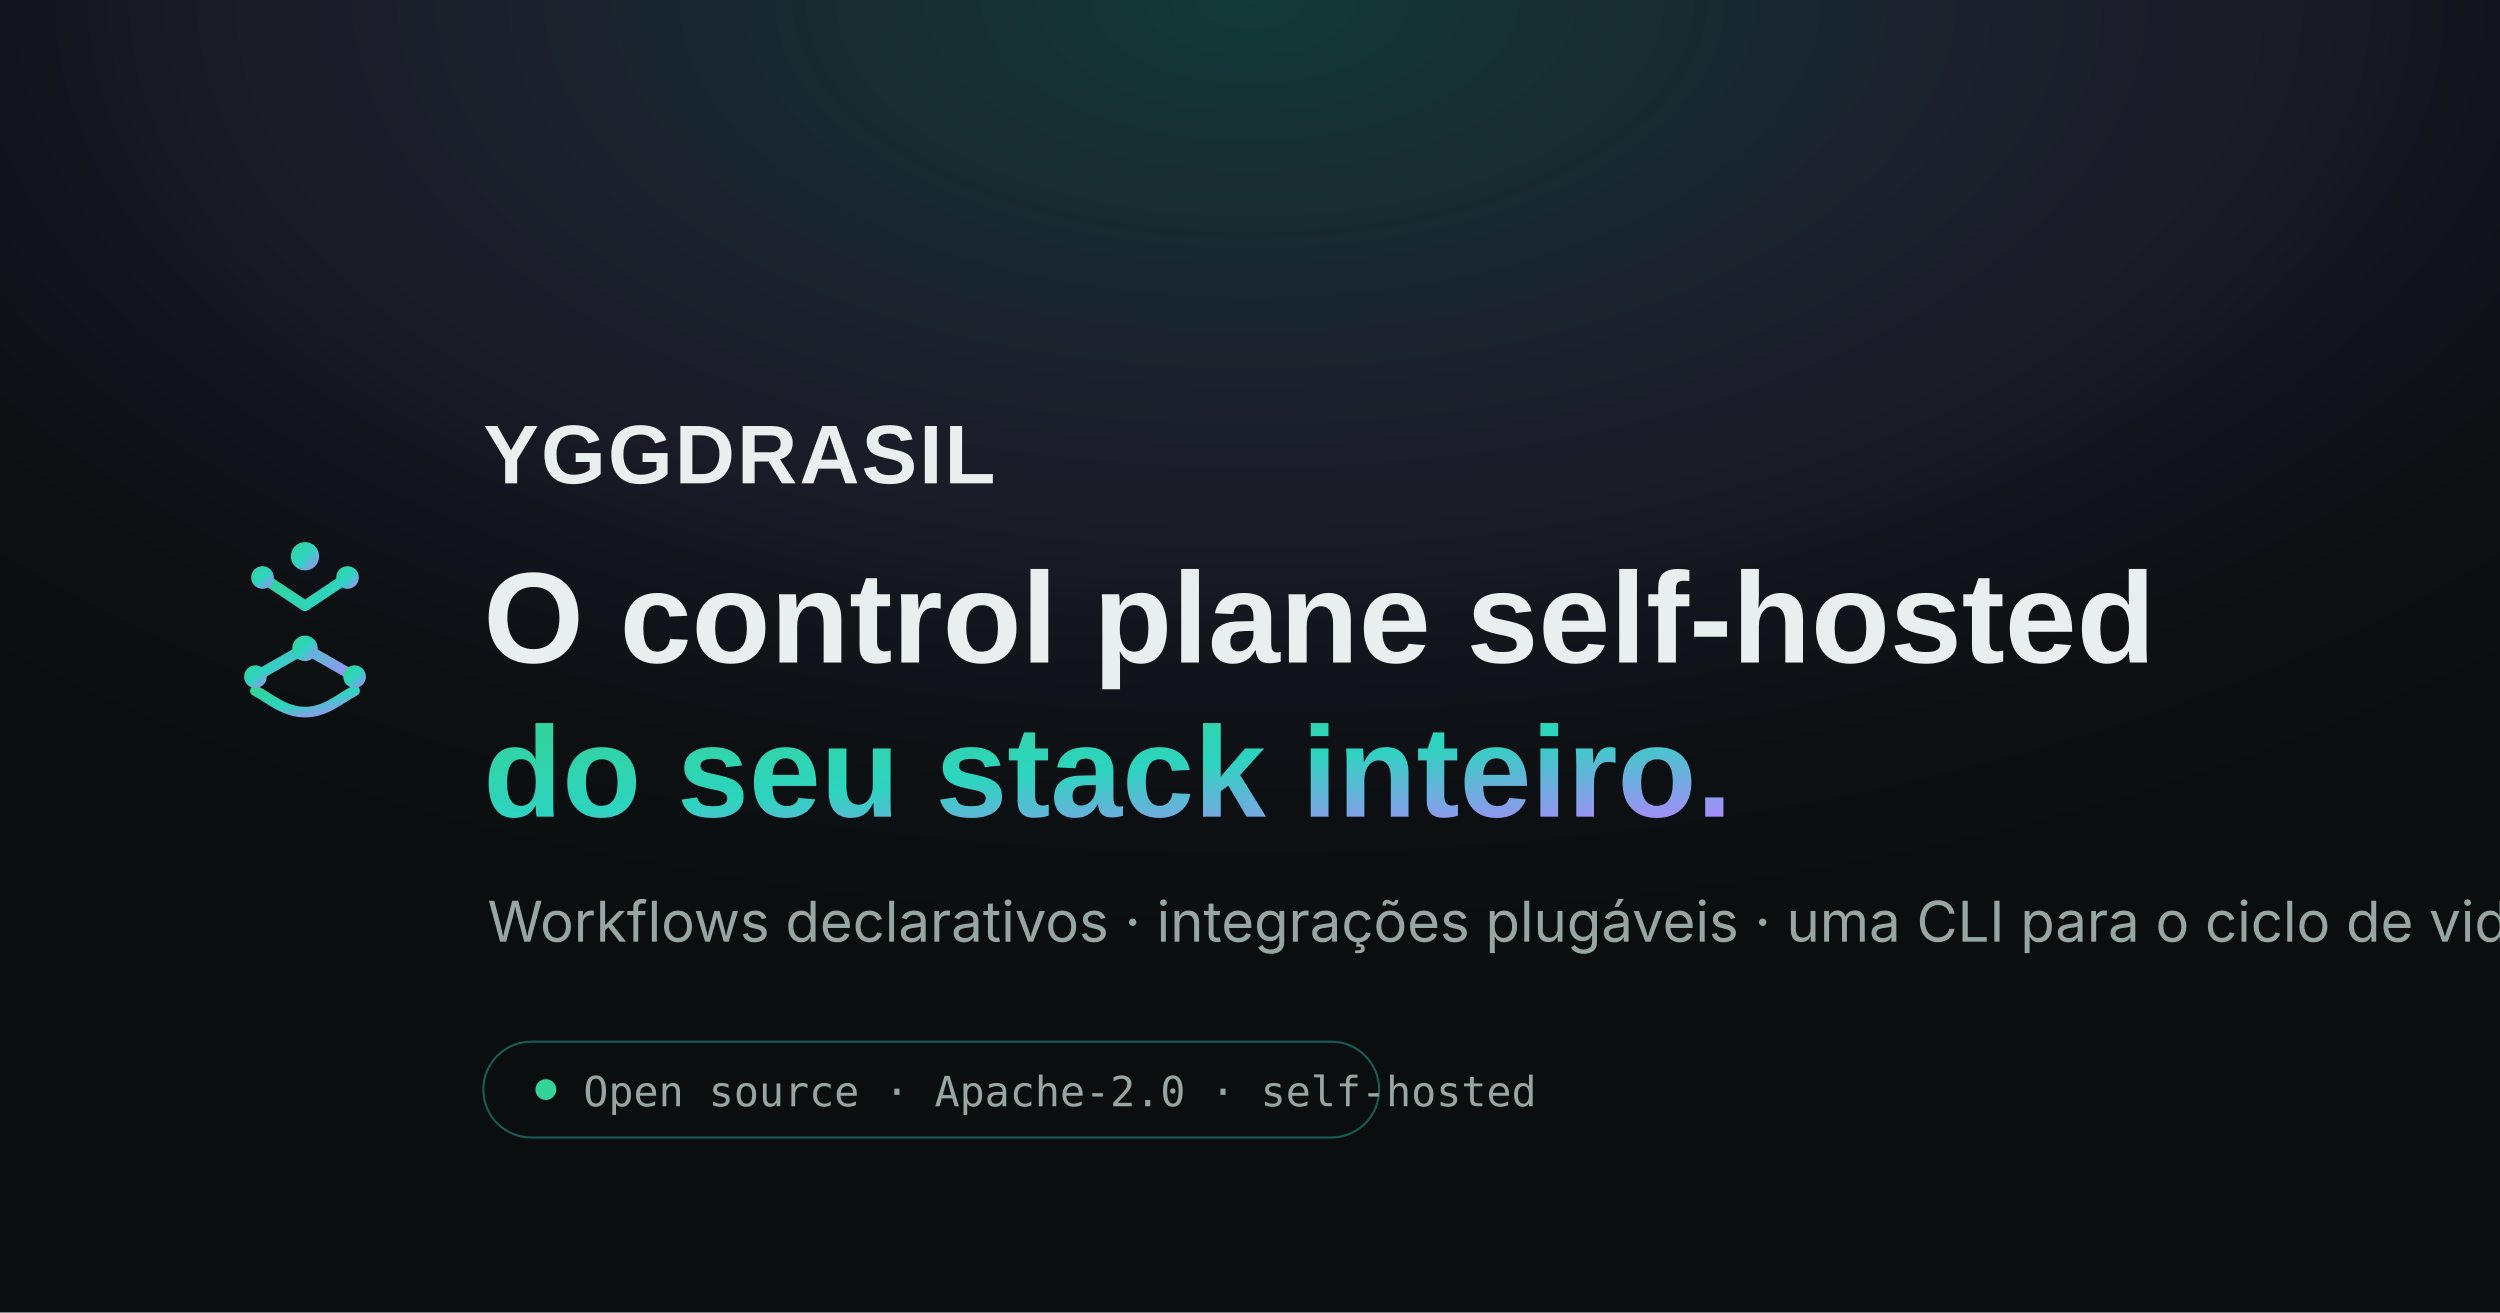
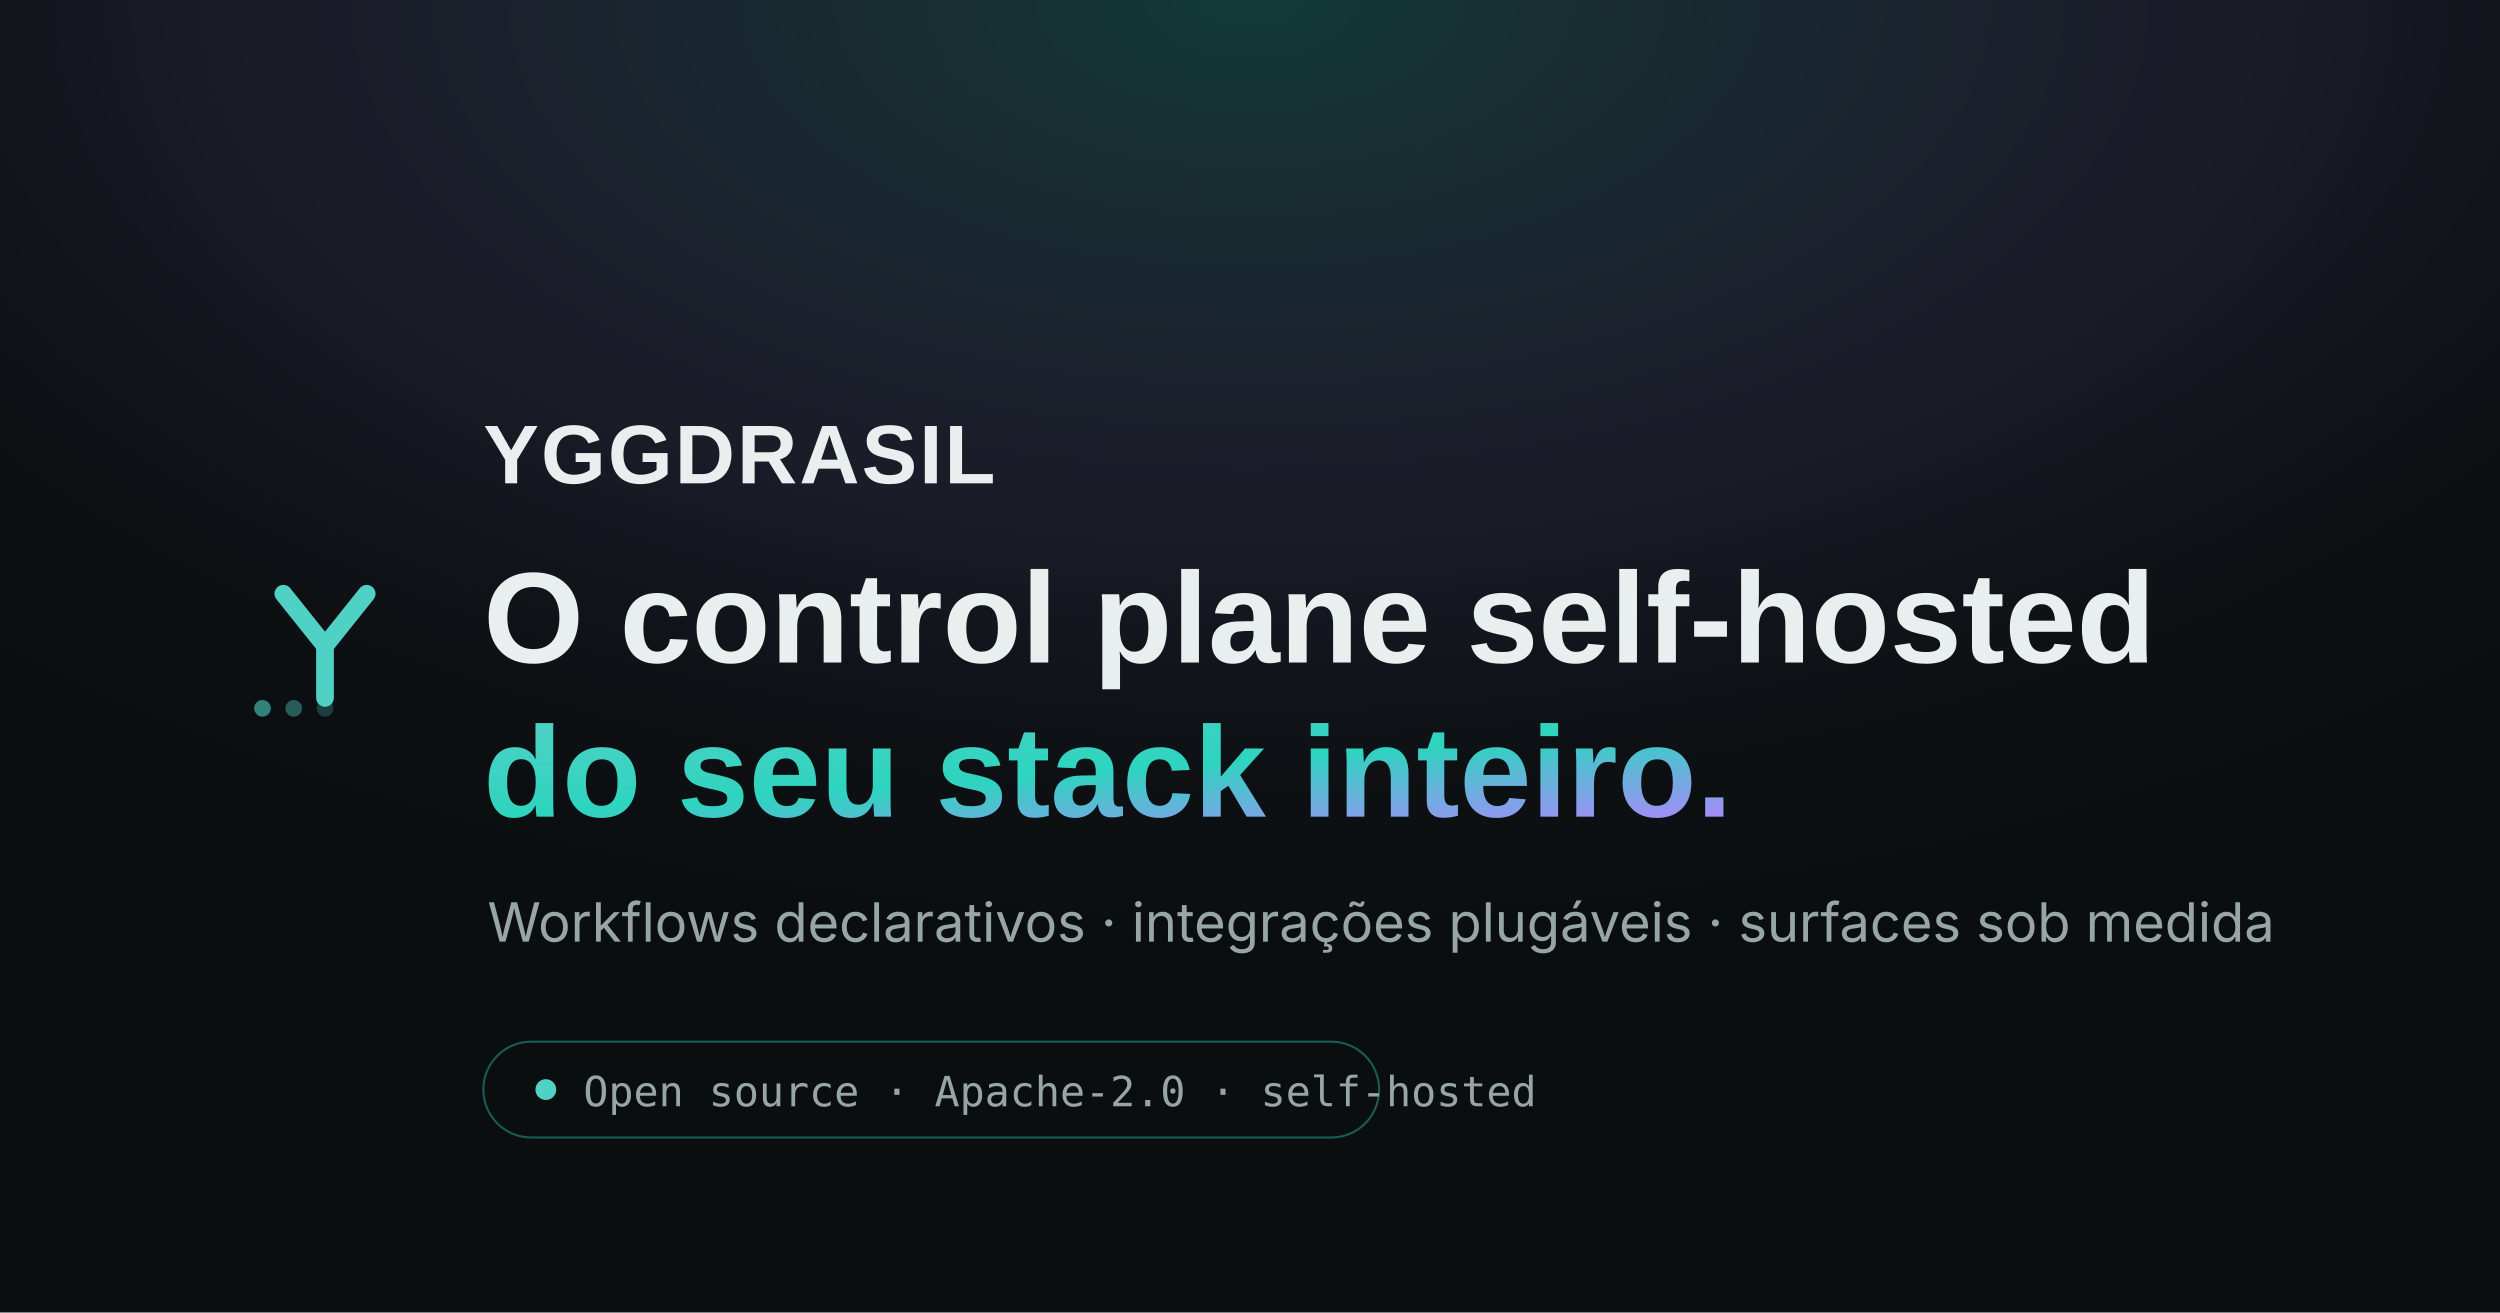
<svg xmlns="http://www.w3.org/2000/svg" viewBox="0 0 1200 630" width="1200" height="630">
  <defs>
    <linearGradient id="aurora" x1="0" y1="0" x2="1" y2="1">
-       <stop offset="0" stop-color="#34D399" />
+       <stop offset="0" stop-color="#4FD1C5" />
      <stop offset=".5" stop-color="#2DD4BF" />
      <stop offset="1" stop-color="#A78BFA" />
    </linearGradient>
    <radialGradient id="glow" cx="50%" cy="0%" r="75%">
      <stop offset="0" stop-color="#2DD4BF" stop-opacity=".22" />
      <stop offset="55%" stop-color="#A78BFA" stop-opacity=".10" />
      <stop offset="100%" stop-color="#0A0E0F" stop-opacity="0" />
    </radialGradient>
  </defs>
  <rect width="1200" height="630" fill="#0A0E0F" />
  <rect width="1200" height="630" fill="url(#glow)" />
-   <g transform="translate(92,250) scale(3.4)" fill="none" stroke="url(#aurora)" stroke-width="1.5" stroke-linecap="round">
-     <path d="M16 5v22" />
-     <path d="M16 12l-6-4M16 12l6-4M16 18l-7 4M16 18l7 4" />
-     <path d="M16 27c-3 0-5-2-7-3M16 27c3 0 5-2 7-3" />
-   </g>
-   <g transform="translate(92,250) scale(3.4)" fill="url(#aurora)">
-     <circle cx="16" cy="5" r="2" />
-     <circle cx="10" cy="8" r="1.6" />
-     <circle cx="22" cy="8" r="1.6" />
-     <circle cx="9" cy="22" r="1.6" />
-     <circle cx="23" cy="22" r="1.6" />
-     <circle cx="16" cy="18" r="1.8" />
+   <g transform="translate(96,250) scale(5.0)" fill="none">
+     <path d="M8 7l4 5v5" stroke="#4FD1C5" stroke-width="1.7" stroke-linecap="round" stroke-linejoin="round" />
+     <path d="M16 7l-4 5" stroke="#4FD1C5" stroke-width="1.7" stroke-linecap="round" stroke-linejoin="round" />
+     <circle cx="6" cy="18" r="0.8" fill="#4FD1C5" opacity="0.6" />
+     <circle cx="9" cy="18" r="0.8" fill="#4FD1C5" opacity="0.4" />
+     <circle cx="12" cy="18" r="0.8" fill="#4FD1C5" opacity="0.25" />
  </g>
  <text x="232" y="232" font-family="Space Grotesk, Arial, sans-serif" font-size="40" font-weight="700" fill="#E9EFEE" letter-spacing="1">YGGDRASIL</text>
  <text x="232" y="318" font-family="Space Grotesk, Arial, sans-serif" font-size="62" font-weight="700" fill="#E9EFEE">O control plane self-hosted</text>
  <text x="232" y="392" font-family="Space Grotesk, Arial, sans-serif" font-size="62" font-weight="700" fill="url(#aurora)">do seu stack inteiro.</text>
-   <text x="234" y="452" font-family="Inter, Arial, sans-serif" font-size="27" fill="#97A6A3">Workflows declarativos · integrações plugáveis · uma CLI para o ciclo de vida todo</text>
+   <text x="234" y="452" font-family="Inter, Arial, sans-serif" font-size="26" fill="#97A6A3">Workflows declarativos · integrações plugáveis · surfaces sob medida</text>
  <rect x="232" y="500" width="430" height="46" rx="23" fill="none" stroke="#2DD4BF" stroke-opacity=".4" />
-   <circle cx="262" cy="523" r="5" fill="#34D399" />
+   <circle cx="262" cy="523" r="5" fill="#4FD1C5" />
  <text x="280" y="531" font-family="JetBrains Mono, monospace" font-size="20" fill="#97A6A3">Open source · Apache-2.0 · self-hosted</text>
</svg>
